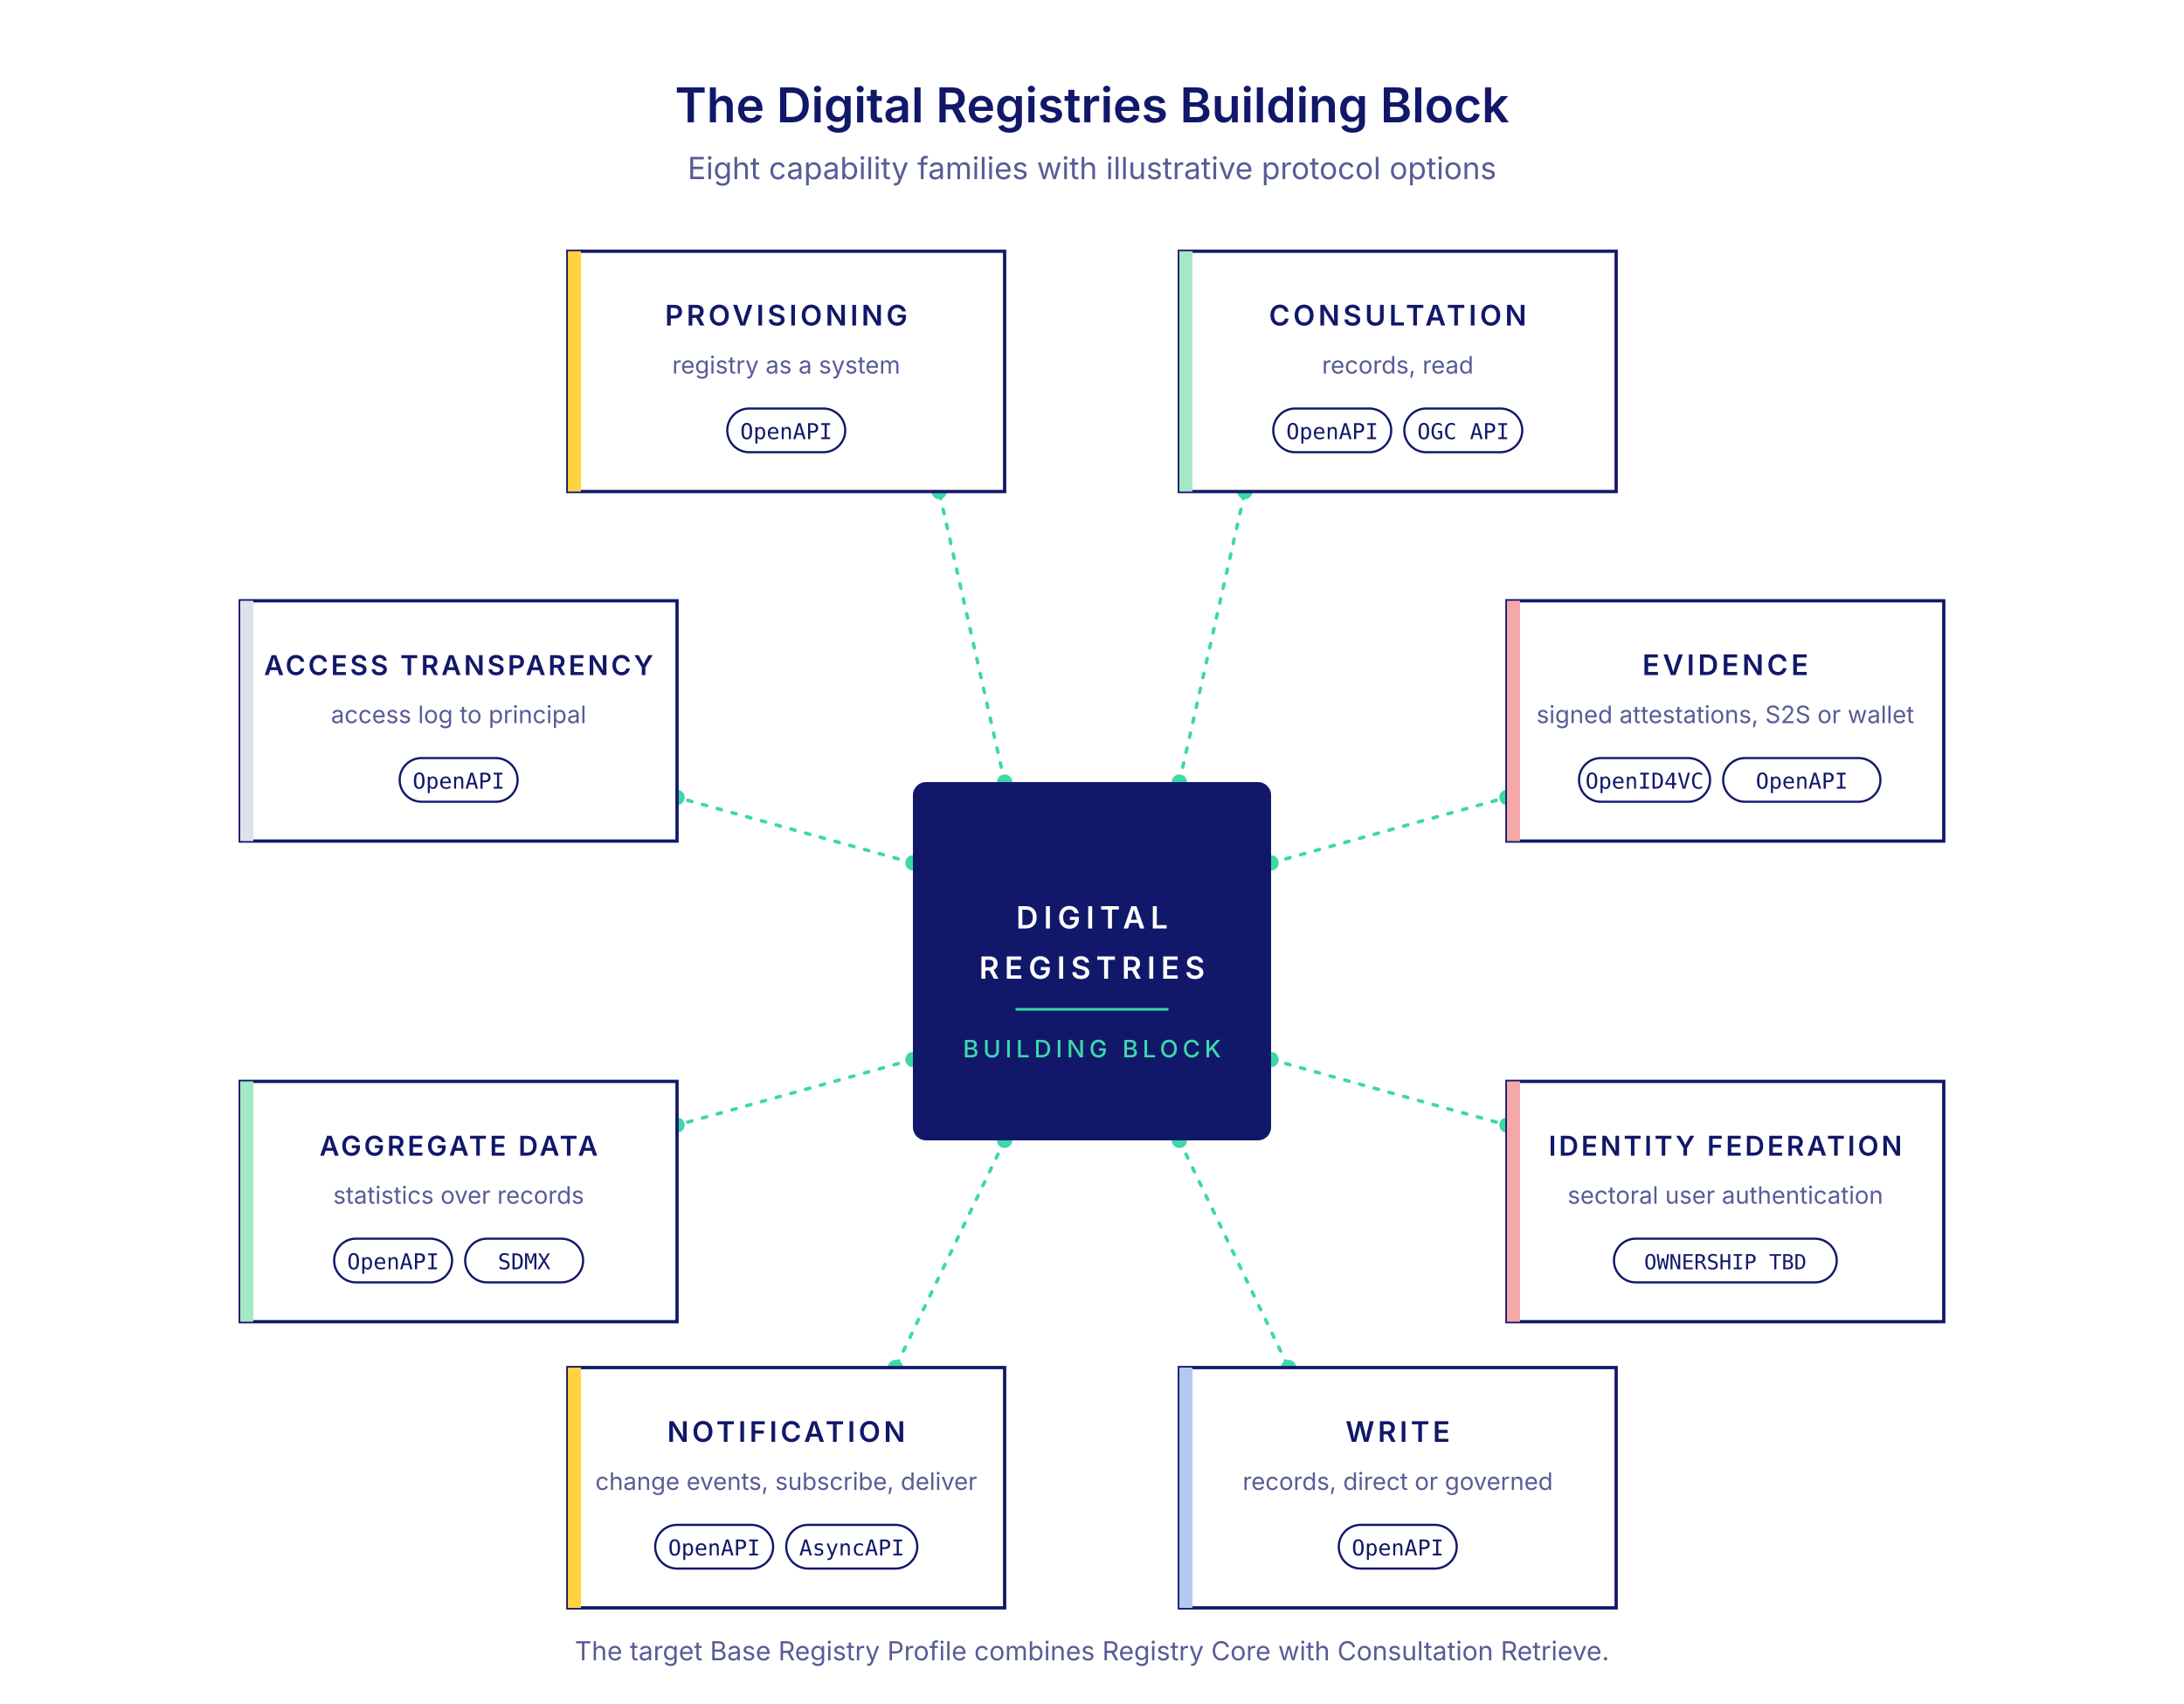
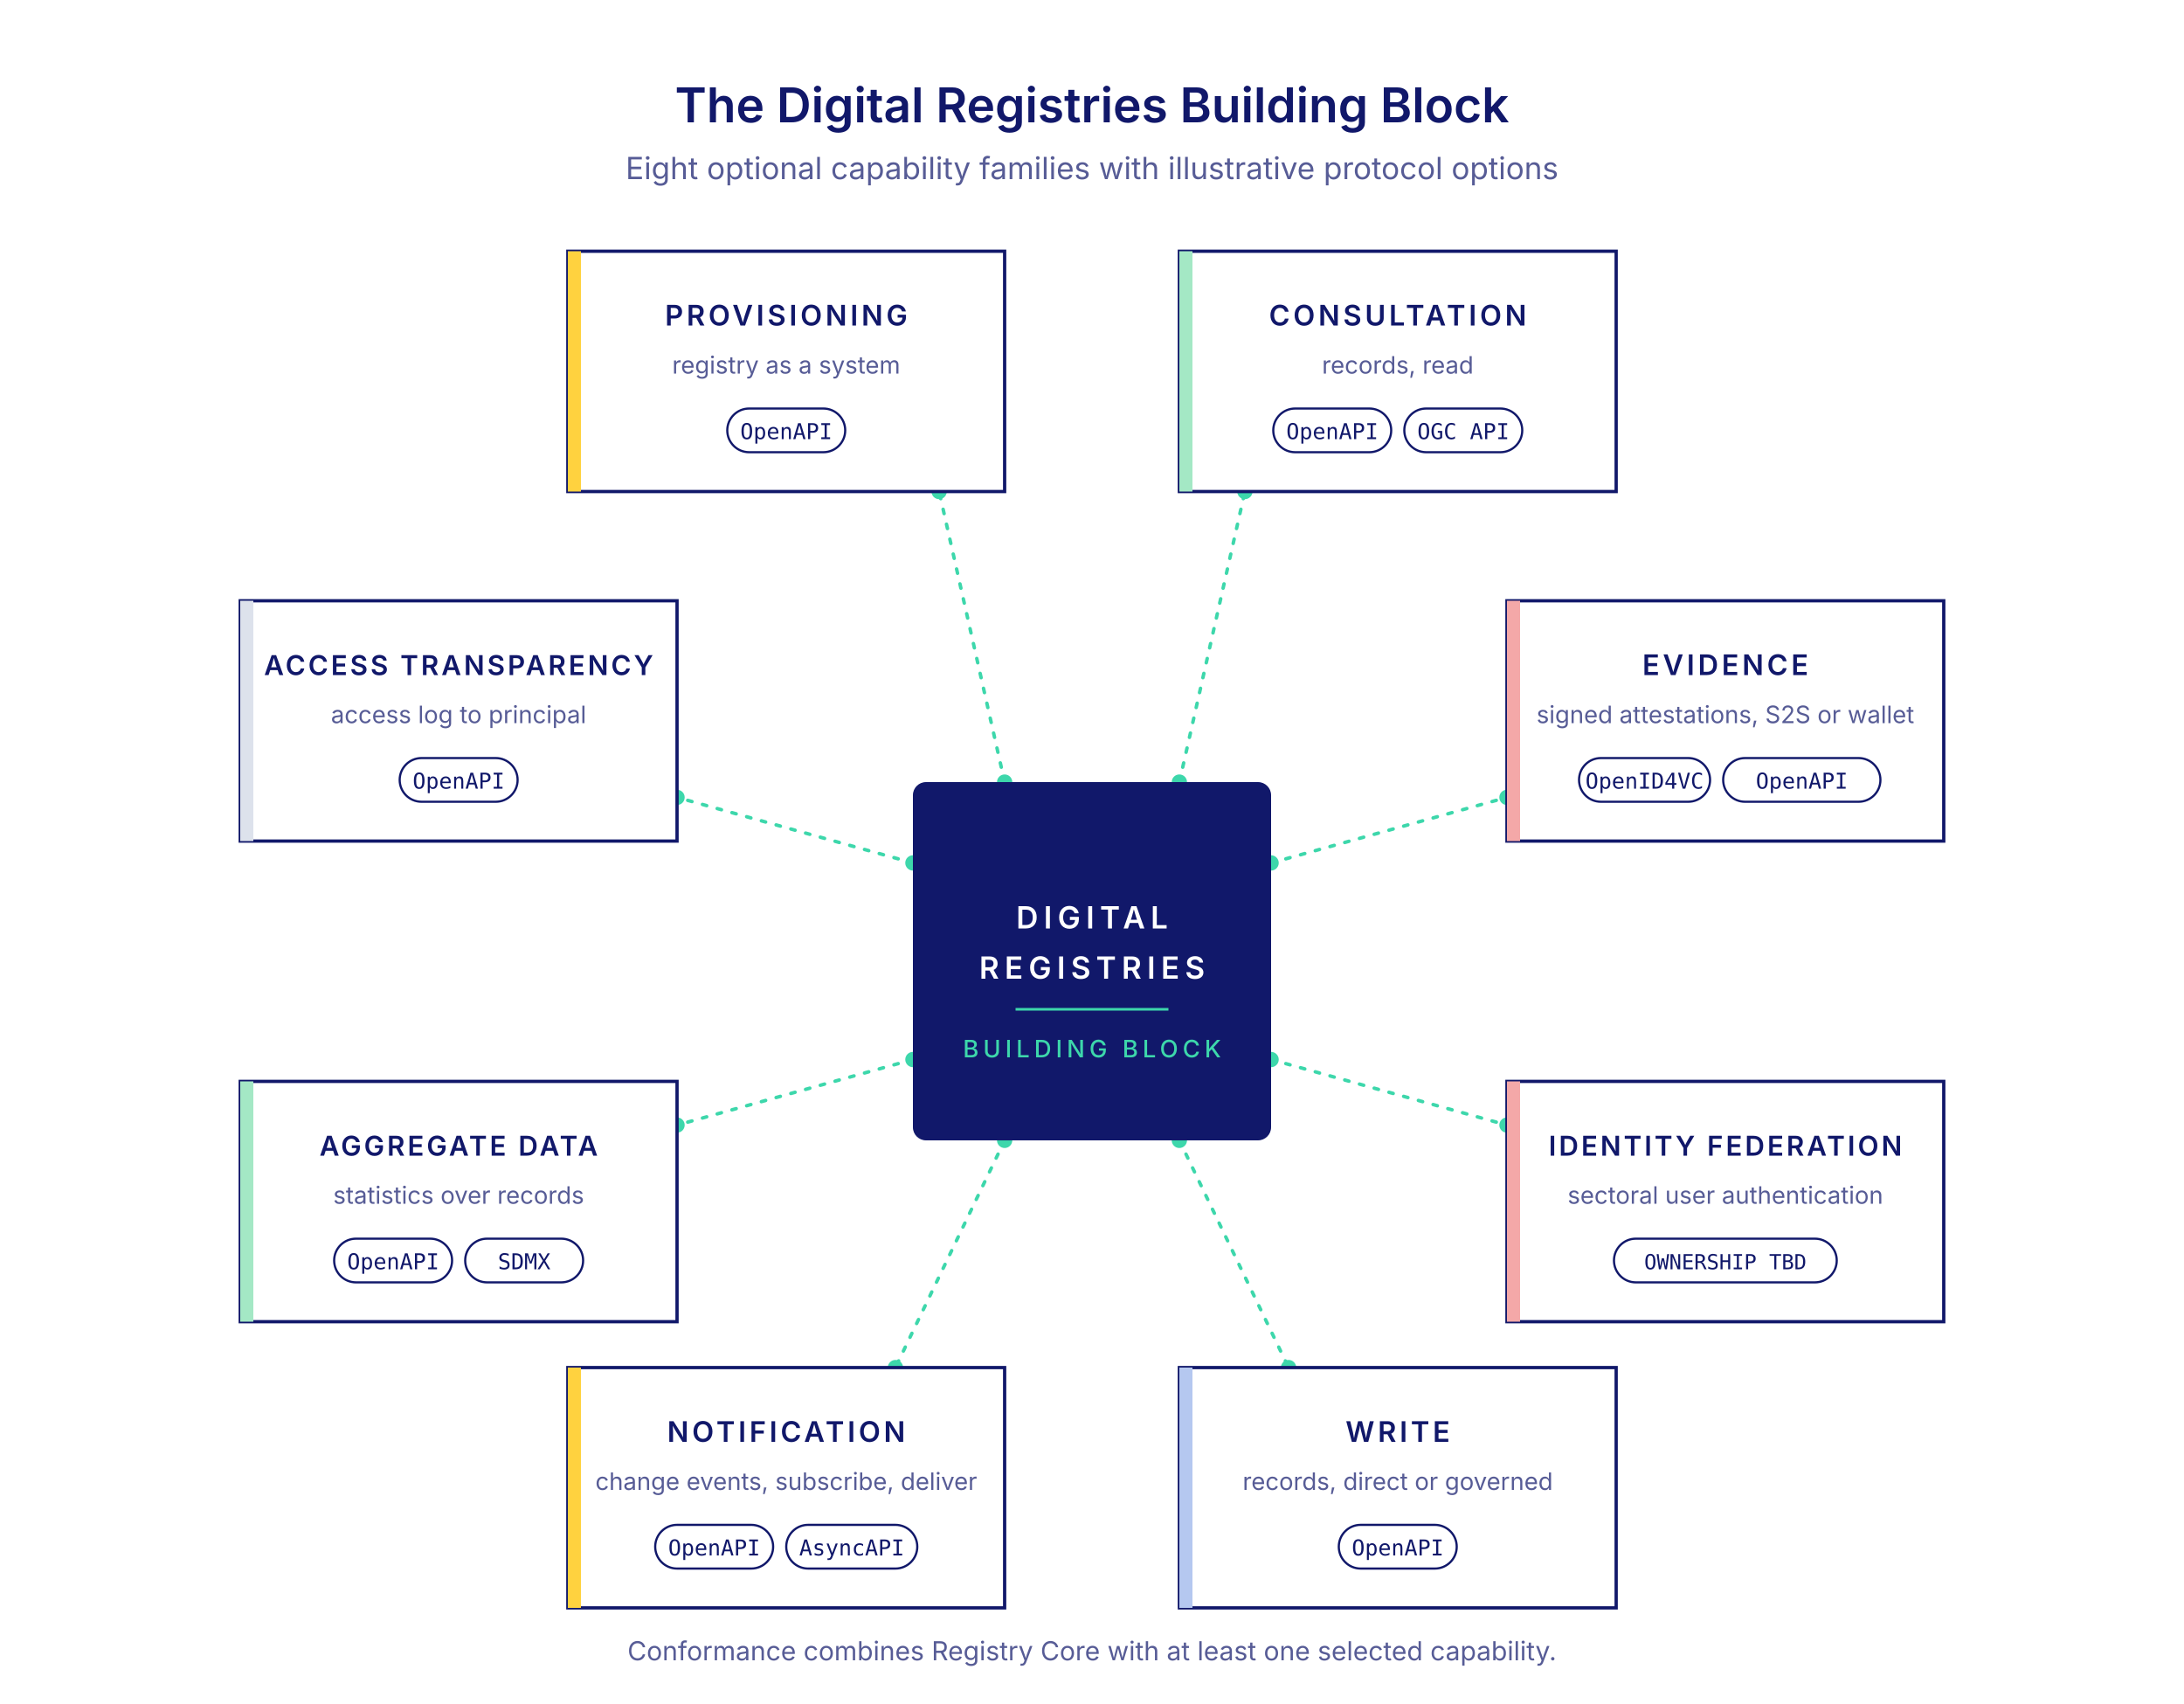
<svg xmlns="http://www.w3.org/2000/svg" viewBox="0 0 1000 780" font-family="'IBM Plex Sans', 'Inter', system-ui, -apple-system, 'Segoe UI', sans-serif">
  <rect width="1000" height="780" fill="#FFFFFF" />
  <text x="500" y="56" text-anchor="middle" fill="#11186A" font-size="22" font-weight="600">
    The Digital Registries Building Block
  </text>
  <text x="500" y="82" text-anchor="middle" fill="#11186A" fill-opacity="0.7" font-size="14" font-weight="400">
-     Eight capability families with illustrative protocol options
+     Eight optional capability families with illustrative protocol options
  </text>
  <g stroke="#3DD7AB" stroke-width="1.6" fill="none" stroke-dasharray="2 5" stroke-linecap="round">
    <line x1="460" y1="358" x2="430" y2="225" />
    <line x1="540" y1="358" x2="570" y2="225" />
    <line x1="582" y1="395" x2="690" y2="365" />
    <line x1="540" y1="522" x2="590" y2="626" />
    <line x1="460" y1="522" x2="410" y2="626" />
    <line x1="418" y1="485" x2="310" y2="515" />
    <line x1="418" y1="395" x2="310" y2="365" />
    <line x1="582" y1="485" x2="690" y2="515" />
  </g>
  <g fill="#3DD7AB">
    <circle cx="460" cy="358" r="3.5" />
    <circle cx="540" cy="358" r="3.5" />
    <circle cx="582" cy="395" r="3.5" />
    <circle cx="540" cy="522" r="3.5" />
    <circle cx="460" cy="522" r="3.5" />
    <circle cx="418" cy="485" r="3.5" />
    <circle cx="418" cy="395" r="3.5" />
    <circle cx="582" cy="485" r="3.5" />
    <circle cx="430" cy="225" r="3.5" />
    <circle cx="570" cy="225" r="3.5" />
    <circle cx="690" cy="365" r="3.5" />
    <circle cx="590" cy="626" r="3.5" />
    <circle cx="410" cy="626" r="3.5" />
    <circle cx="310" cy="515" r="3.5" />
    <circle cx="310" cy="365" r="3.5" />
    <circle cx="690" cy="515" r="3.5" />
  </g>
  <rect x="418" y="358" width="164" height="164" rx="6" fill="#11186A" />
  <text x="500" y="425" text-anchor="middle" fill="#FFFFFF" font-size="14" font-weight="600" letter-spacing="2.5">DIGITAL</text>
  <text x="500" y="448" text-anchor="middle" fill="#FFFFFF" font-size="14" font-weight="600" letter-spacing="2.5">REGISTRIES</text>
  <line x1="465" y1="462" x2="535" y2="462" stroke="#3DD7AB" stroke-width="1.2" />
  <text x="500" y="484" text-anchor="middle" fill="#3DD7AB" font-size="11" font-weight="500" letter-spacing="2">BUILDING BLOCK</text>
  <g transform="translate(260, 115)">
    <rect width="200" height="110" fill="#FFFFFF" stroke="#11186A" stroke-width="1.5" />
    <rect x="0" y="0" width="6" height="110" rx="0" fill="#FFD23F" />
    <text x="100" y="34" text-anchor="middle" fill="#11186A" font-size="13" font-weight="600" letter-spacing="1.5">PROVISIONING</text>
    <text x="100" y="56" text-anchor="middle" fill="#11186A" fill-opacity="0.7" font-size="11">registry as a system</text>
    <g transform="translate(73, 72)">
      <rect width="54" height="20" rx="10" fill="#FFFFFF" stroke="#11186A" stroke-width="1" />
      <text x="27" y="14" text-anchor="middle" fill="#11186A" font-size="10" font-weight="500" font-family="'IBM Plex Mono', ui-monospace, 'SF Mono', Menlo, monospace">OpenAPI</text>
    </g>
  </g>
  <g transform="translate(540, 115)">
    <rect width="200" height="110" fill="#FFFFFF" stroke="#11186A" stroke-width="1.5" />
    <rect x="0" y="0" width="6" height="110" rx="0" fill="#A4E8C5" />
    <text x="100" y="34" text-anchor="middle" fill="#11186A" font-size="13" font-weight="600" letter-spacing="1.5">CONSULTATION</text>
    <text x="100" y="56" text-anchor="middle" fill="#11186A" fill-opacity="0.7" font-size="11">records, read</text>
    <g transform="translate(43, 72)">
      <rect width="54" height="20" rx="10" fill="#FFFFFF" stroke="#11186A" stroke-width="1" />
      <text x="27" y="14" text-anchor="middle" fill="#11186A" font-size="10" font-weight="500" font-family="'IBM Plex Mono', ui-monospace, 'SF Mono', Menlo, monospace">OpenAPI</text>
    </g>
    <g transform="translate(103, 72)">
      <rect width="54" height="20" rx="10" fill="#FFFFFF" stroke="#11186A" stroke-width="1" />
      <text x="27" y="14" text-anchor="middle" fill="#11186A" font-size="10" font-weight="500" font-family="'IBM Plex Mono', ui-monospace, 'SF Mono', Menlo, monospace">OGC API</text>
    </g>
  </g>
  <g transform="translate(690, 275)">
    <rect width="200" height="110" fill="#FFFFFF" stroke="#11186A" stroke-width="1.5" />
    <rect x="0" y="0" width="6" height="110" rx="0" fill="#F4A8A8" />
    <text x="100" y="34" text-anchor="middle" fill="#11186A" font-size="13" font-weight="600" letter-spacing="1.5">EVIDENCE</text>
    <text x="100" y="56" text-anchor="middle" fill="#11186A" fill-opacity="0.7" font-size="11">signed attestations, S2S or wallet</text>
    <g transform="translate(33, 72)">
      <rect width="60" height="20" rx="10" fill="#FFFFFF" stroke="#11186A" stroke-width="1" />
      <text x="30" y="14" text-anchor="middle" fill="#11186A" font-size="10" font-weight="500" font-family="'IBM Plex Mono', ui-monospace, 'SF Mono', Menlo, monospace">OpenID4VC</text>
    </g>
    <g transform="translate(99, 72)">
      <rect width="72" height="20" rx="10" fill="#FFFFFF" stroke="#11186A" stroke-width="1" />
      <text x="36" y="14" text-anchor="middle" fill="#11186A" font-size="10" font-weight="500" font-family="'IBM Plex Mono', ui-monospace, 'SF Mono', Menlo, monospace">OpenAPI</text>
    </g>
  </g>
  <g transform="translate(540, 626)">
    <rect width="200" height="110" fill="#FFFFFF" stroke="#11186A" stroke-width="1.5" />
    <rect x="0" y="0" width="6" height="110" rx="0" fill="#B5C8F0" />
    <text x="100" y="34" text-anchor="middle" fill="#11186A" font-size="13" font-weight="600" letter-spacing="1.5">WRITE</text>
    <text x="100" y="56" text-anchor="middle" fill="#11186A" fill-opacity="0.7" font-size="11">records, direct or governed</text>
    <g transform="translate(73, 72)">
      <rect width="54" height="20" rx="10" fill="#FFFFFF" stroke="#11186A" stroke-width="1" />
      <text x="27" y="14" text-anchor="middle" fill="#11186A" font-size="10" font-weight="500" font-family="'IBM Plex Mono', ui-monospace, 'SF Mono', Menlo, monospace">OpenAPI</text>
    </g>
  </g>
  <g transform="translate(260, 626)">
    <rect width="200" height="110" fill="#FFFFFF" stroke="#11186A" stroke-width="1.5" />
    <rect x="0" y="0" width="6" height="110" rx="0" fill="#FFD23F" />
    <text x="100" y="34" text-anchor="middle" fill="#11186A" font-size="13" font-weight="600" letter-spacing="1.5">NOTIFICATION</text>
    <text x="100" y="56" text-anchor="middle" fill="#11186A" fill-opacity="0.7" font-size="11">change events, subscribe, deliver</text>
    <g transform="translate(40, 72)">
      <rect width="54" height="20" rx="10" fill="#FFFFFF" stroke="#11186A" stroke-width="1" />
      <text x="27" y="14" text-anchor="middle" fill="#11186A" font-size="10" font-weight="500" font-family="'IBM Plex Mono', ui-monospace, 'SF Mono', Menlo, monospace">OpenAPI</text>
    </g>
    <g transform="translate(100, 72)">
      <rect width="60" height="20" rx="10" fill="#FFFFFF" stroke="#11186A" stroke-width="1" />
      <text x="30" y="14" text-anchor="middle" fill="#11186A" font-size="10" font-weight="500" font-family="'IBM Plex Mono', ui-monospace, 'SF Mono', Menlo, monospace">AsyncAPI</text>
    </g>
  </g>
  <g transform="translate(110, 495)">
    <rect width="200" height="110" fill="#FFFFFF" stroke="#11186A" stroke-width="1.5" />
    <rect x="0" y="0" width="6" height="110" rx="0" fill="#A4E8C5" />
    <text x="100" y="34" text-anchor="middle" fill="#11186A" font-size="12.5" font-weight="600" letter-spacing="1.2">AGGREGATE DATA</text>
    <text x="100" y="56" text-anchor="middle" fill="#11186A" fill-opacity="0.7" font-size="11">statistics over records</text>
    <g transform="translate(43, 72)">
      <rect width="54" height="20" rx="10" fill="#FFFFFF" stroke="#11186A" stroke-width="1" />
      <text x="27" y="14" text-anchor="middle" fill="#11186A" font-size="10" font-weight="500" font-family="'IBM Plex Mono', ui-monospace, 'SF Mono', Menlo, monospace">OpenAPI</text>
    </g>
    <g transform="translate(103, 72)">
      <rect width="54" height="20" rx="10" fill="#FFFFFF" stroke="#11186A" stroke-width="1" />
      <text x="27" y="14" text-anchor="middle" fill="#11186A" font-size="10" font-weight="500" font-family="'IBM Plex Mono', ui-monospace, 'SF Mono', Menlo, monospace">SDMX</text>
    </g>
  </g>
  <g transform="translate(110, 275)">
    <rect width="200" height="110" fill="#FFFFFF" stroke="#11186A" stroke-width="1.5" />
    <rect x="0" y="0" width="6" height="110" rx="0" fill="#DDE2EC" />
    <text x="100" y="34" text-anchor="middle" fill="#11186A" font-size="12.5" font-weight="600" letter-spacing="1.2">ACCESS TRANSPARENCY</text>
    <text x="100" y="56" text-anchor="middle" fill="#11186A" fill-opacity="0.7" font-size="11">access log to principal</text>
    <g transform="translate(73, 72)">
      <rect width="54" height="20" rx="10" fill="#FFFFFF" stroke="#11186A" stroke-width="1" />
      <text x="27" y="14" text-anchor="middle" fill="#11186A" font-size="10" font-weight="500" font-family="'IBM Plex Mono', ui-monospace, 'SF Mono', Menlo, monospace">OpenAPI</text>
    </g>
  </g>
  <g transform="translate(690, 495)">
    <rect width="200" height="110" fill="#FFFFFF" stroke="#11186A" stroke-width="1.5" />
    <rect x="0" y="0" width="6" height="110" rx="0" fill="#F4A8A8" />
    <text x="100" y="34" text-anchor="middle" fill="#11186A" font-size="12.5" font-weight="600" letter-spacing="1.2">IDENTITY FEDERATION</text>
    <text x="100" y="56" text-anchor="middle" fill="#11186A" fill-opacity="0.7" font-size="11">sectoral user authentication</text>
    <g transform="translate(49, 72)">
      <rect width="102" height="20" rx="10" fill="#FFFFFF" stroke="#11186A" stroke-width="1" />
      <text x="51" y="14" text-anchor="middle" fill="#11186A" font-size="9.5" font-weight="500" font-family="'IBM Plex Mono', ui-monospace, 'SF Mono', Menlo, monospace">OWNERSHIP TBD</text>
    </g>
  </g>
  <text x="500" y="760" text-anchor="middle" fill="#11186A" fill-opacity="0.7" font-size="12">
-     The target Base Registry Profile combines Registry Core with Consultation Retrieve.
+     Conformance combines Registry Core with at least one selected capability.
  </text>
</svg>
